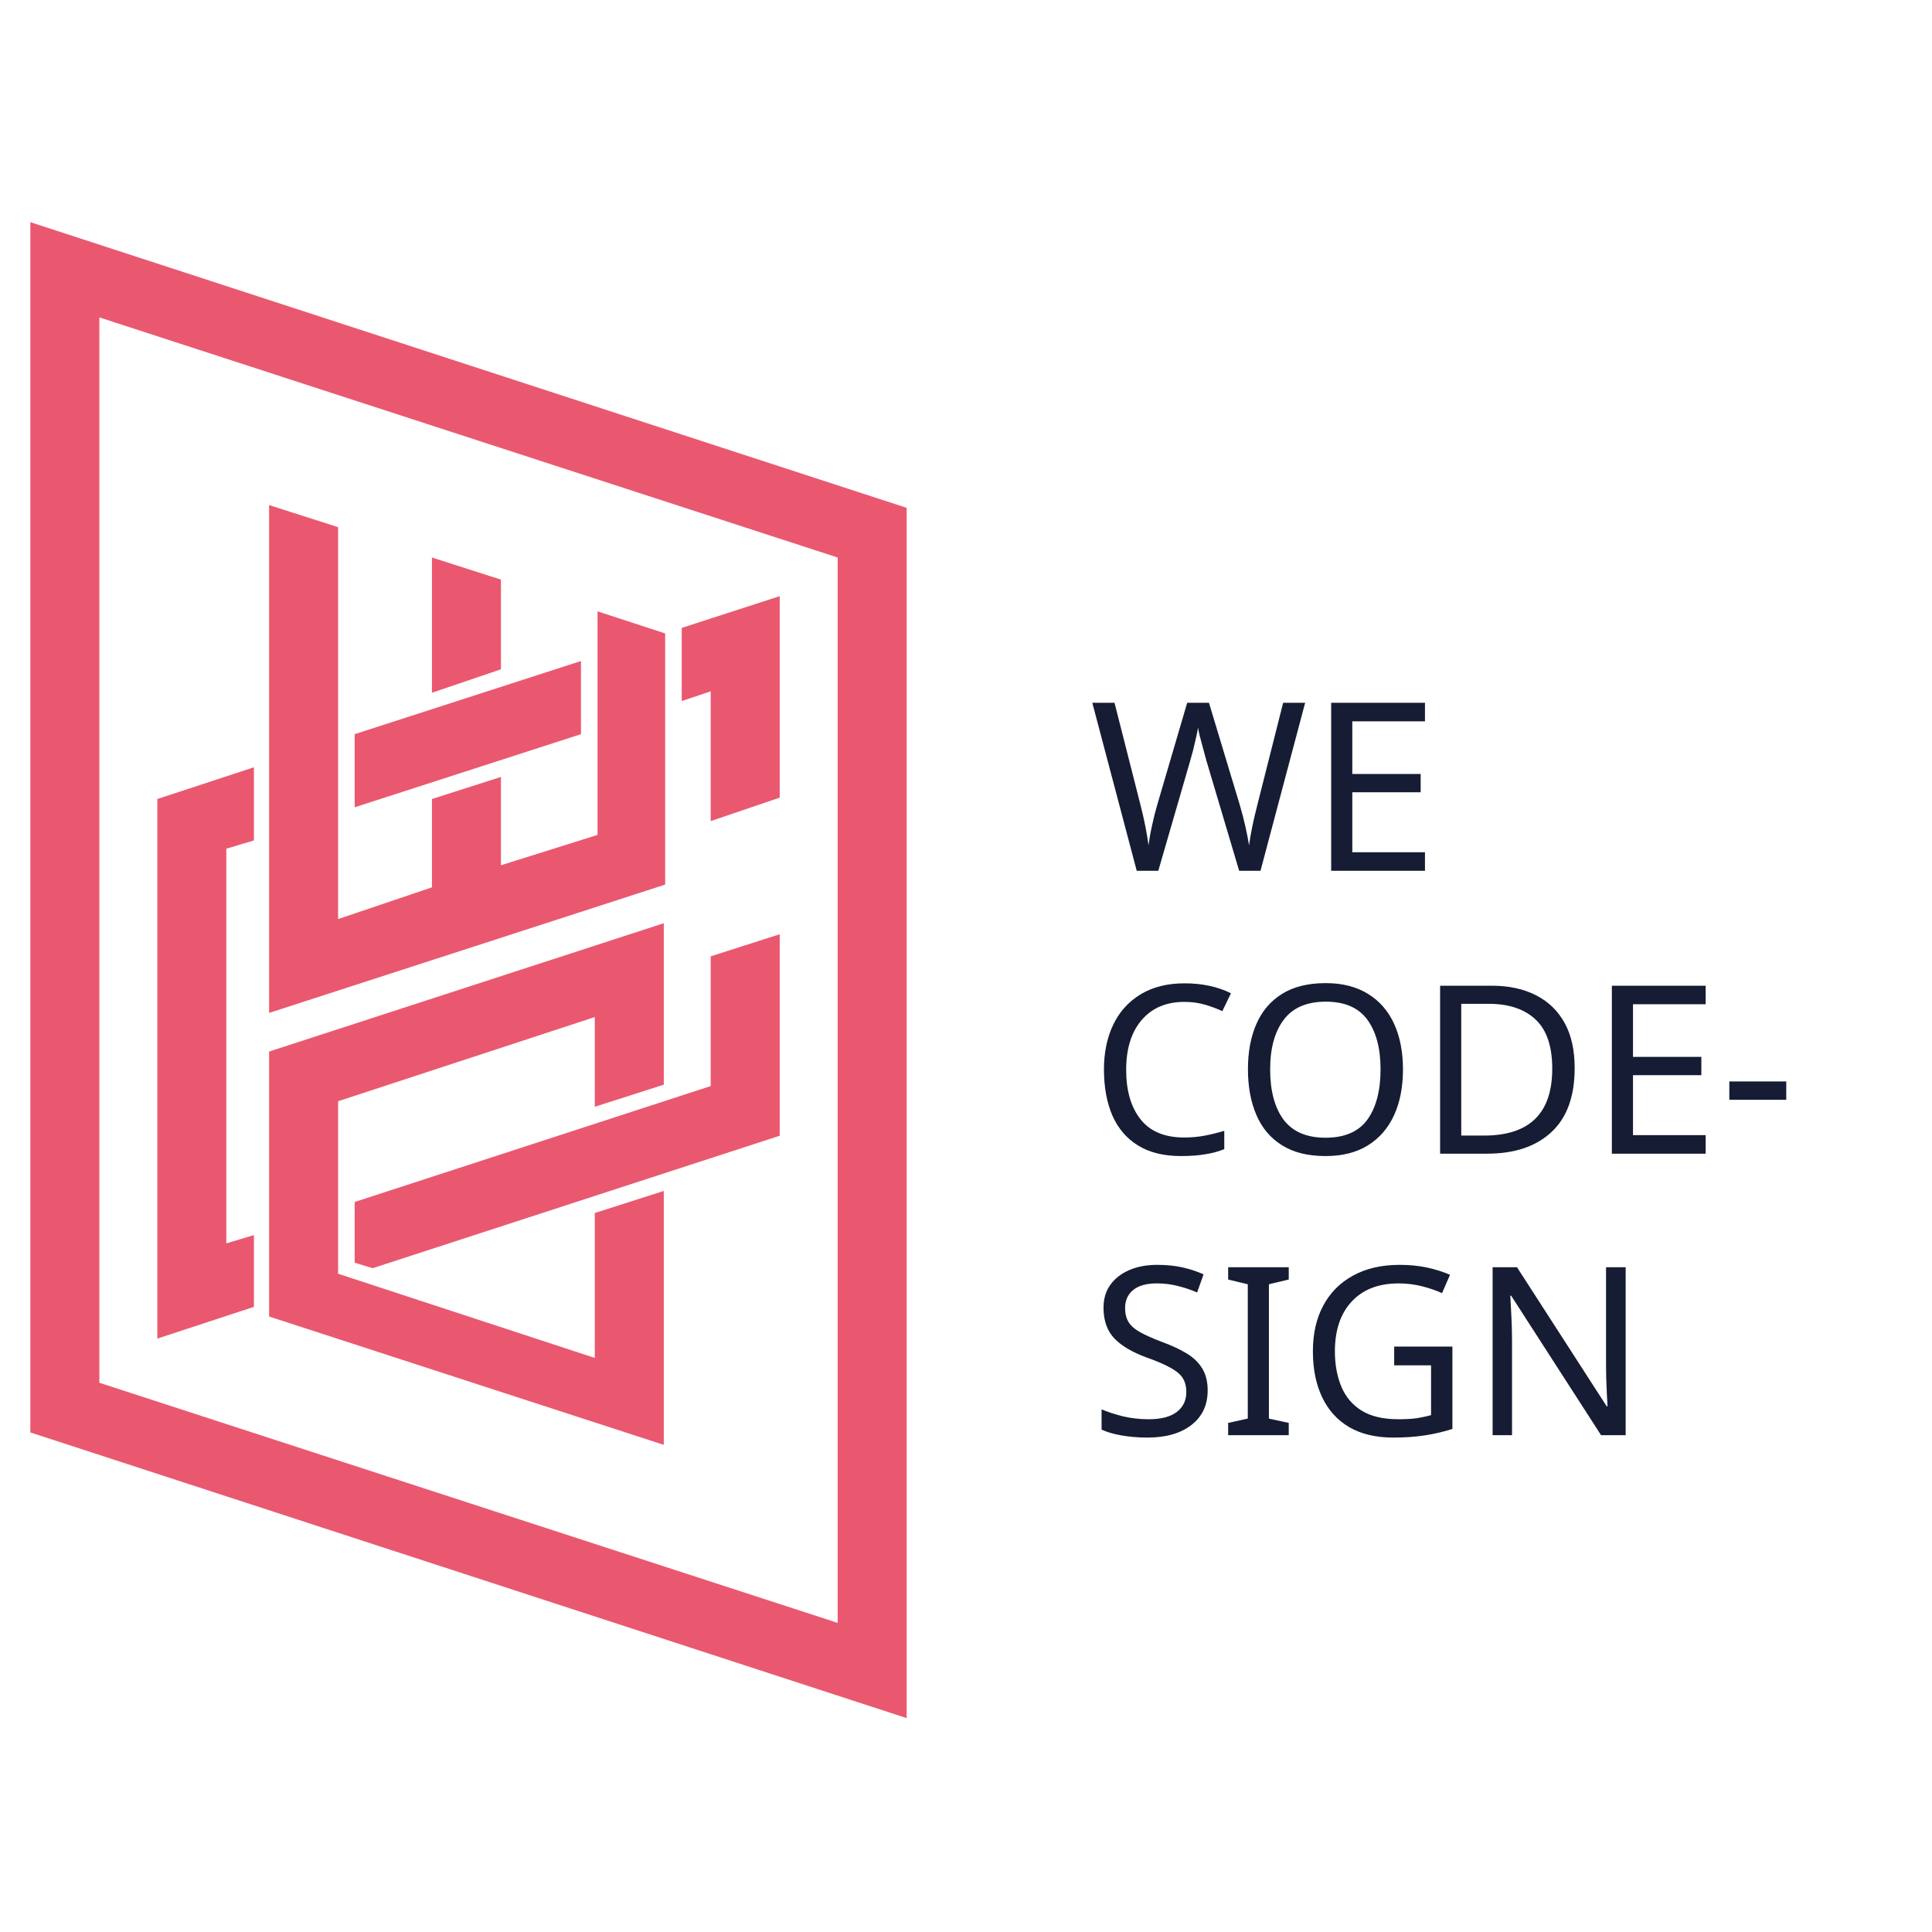
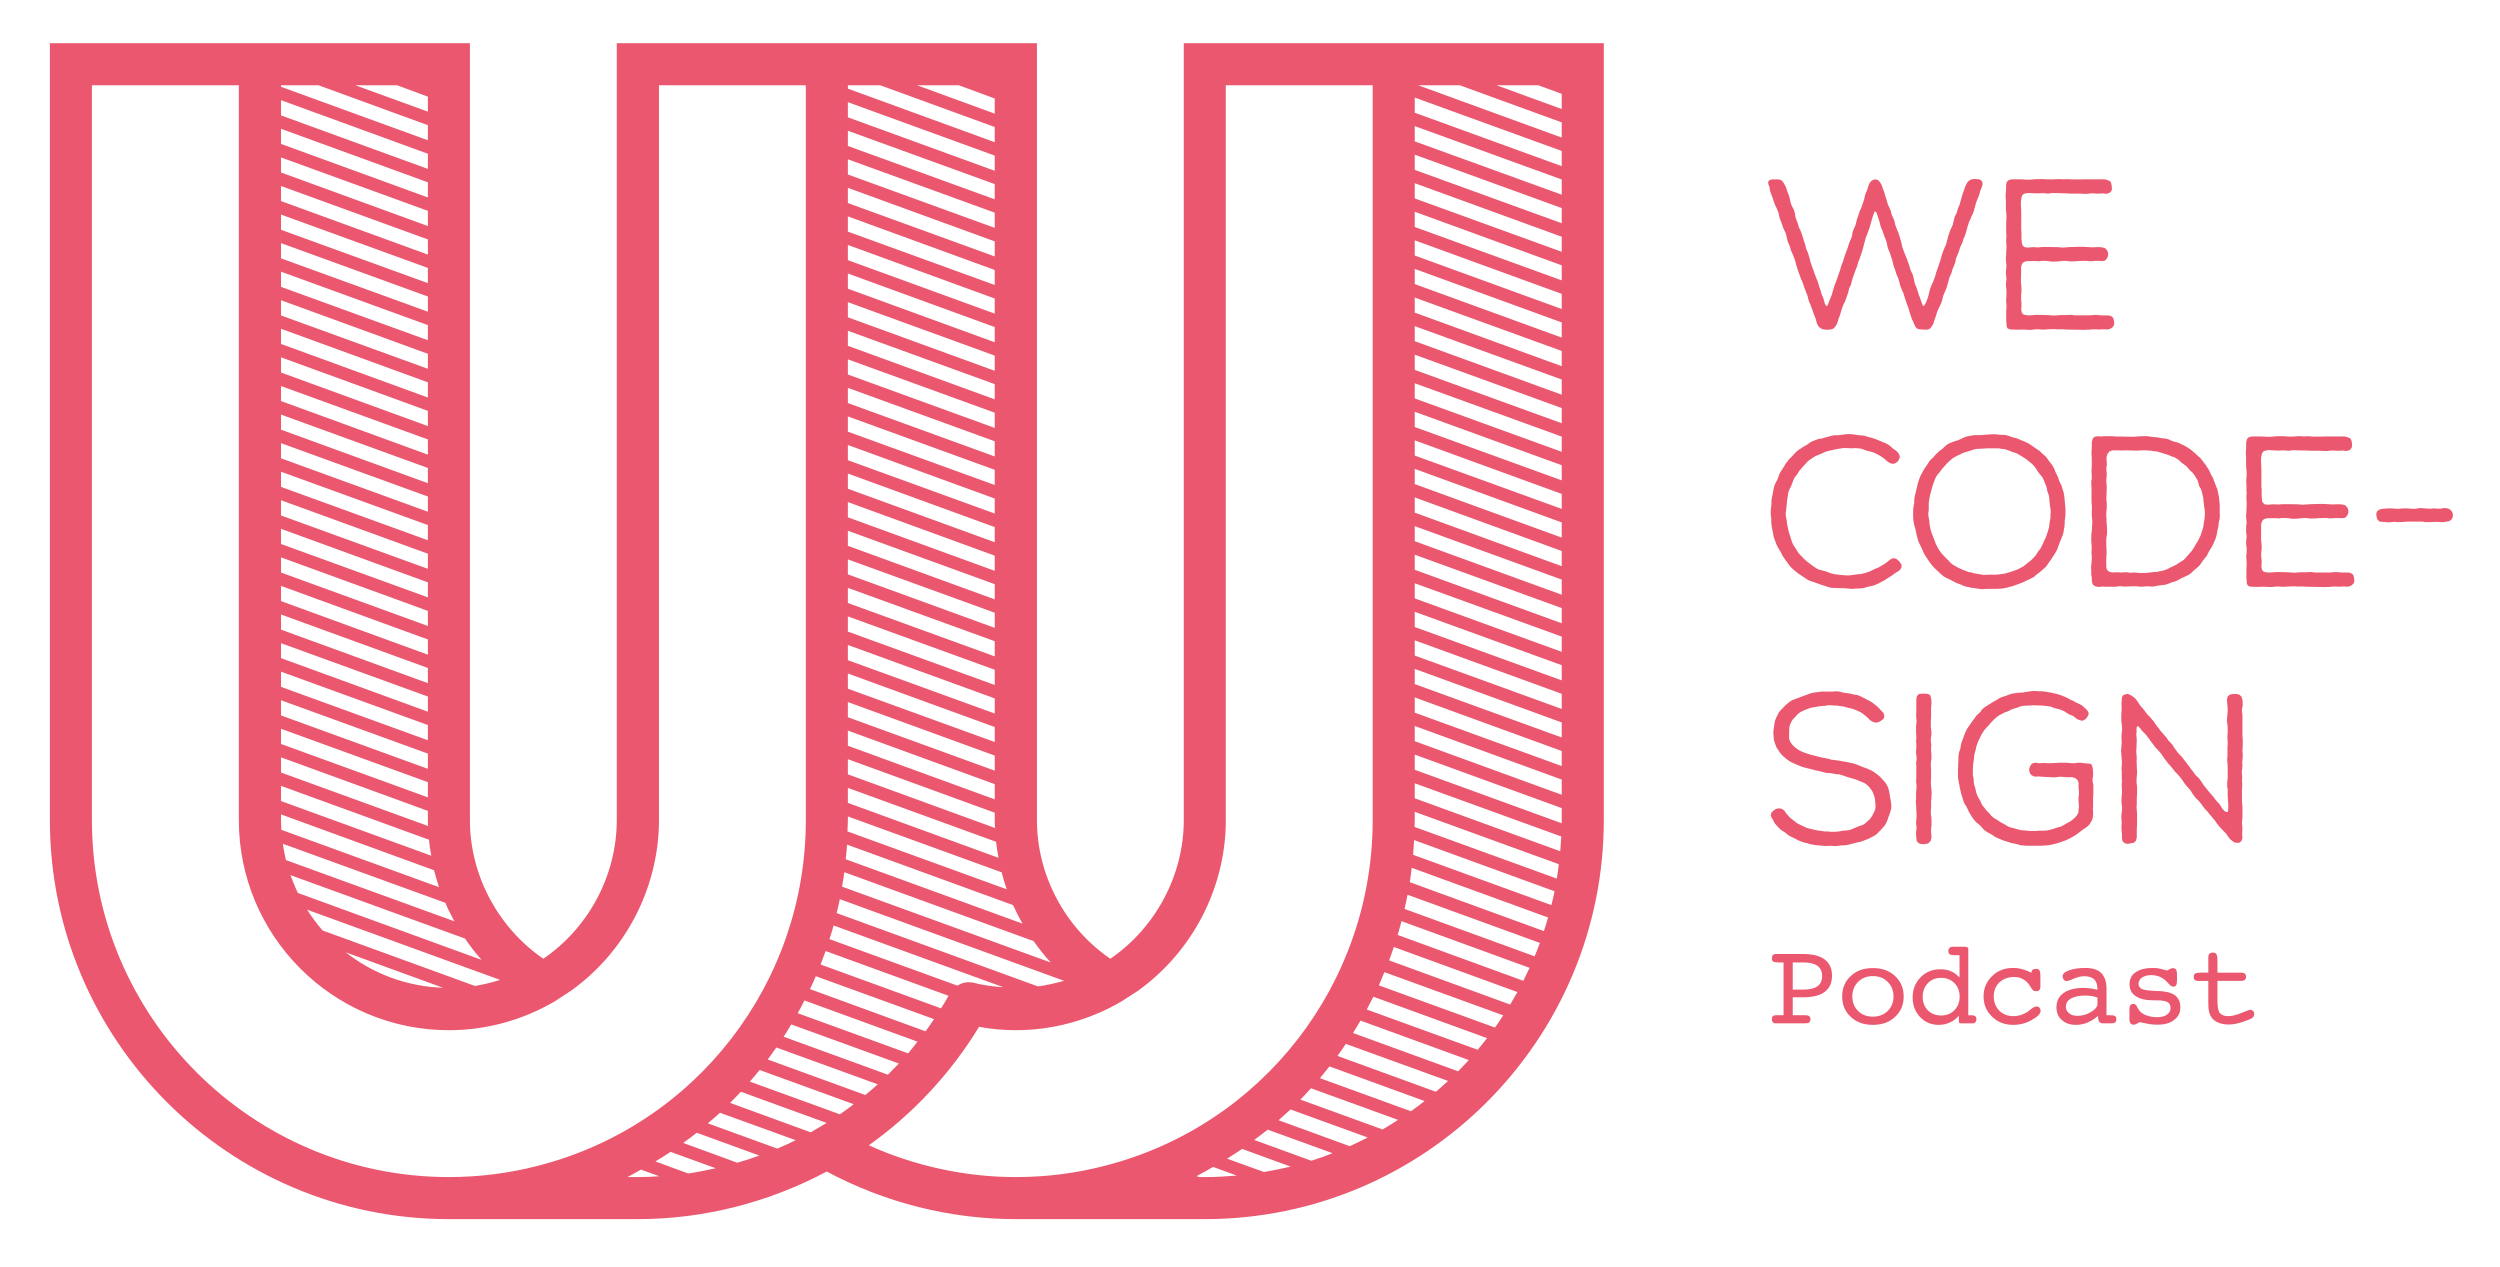
- <svg xmlns="http://www.w3.org/2000/svg" id="Capa_1" viewBox="0 0 140 140">
-   <style>
- 		.st0{fill:#EA586F;}
- 		.st1{fill:#151C33;}
- 		.st2{font-family:'Track';}
- 		.st3{font-size:17.05px;}
- 	</style>
-   <g id="XMLID_27_">
-     <path id="XMLID_40_" class="st0" d="M49.4 45.5v5.3l2.1-.7v9.4l5-1.7V43.2l-7.1 2.3zm-23.7 13l16.4-5.3v-5.3l-16.4 5.3v5.3z" />
-     <path id="XMLID_10_" class="st0" d="M43.3 44.3v16.2l-7 2.2v-6.4l-5 1.6v6.4l-6.8 2.3V38.2l-5-1.6v36.8l28.7-9.3V45.9l-4.9-1.6z" />
-     <path id="XMLID_35_" class="st0" d="M31.3 40.4v9.8l5-1.7V42l-5-1.6zM11.4 97l7-2.3v-5.2l-2 .6V61.5l2-.6v-5.3l-7 2.3V97zm31.7-9.1v10.5l-18.6-6.1V79.8l18.6-6.1v6.5l5-1.6V66.9l-28.6 9.3v19.2l28.6 9.3V86.3l-5 1.6z" />
-     <path id="XMLID_6_" class="st0" d="M51.5 69.3v9.4l-25.8 8.4v4.4l1.3.4 29.5-9.6V67.7l-5 1.6z" />
-     <path id="XMLID_31_" class="st0" d="M65.7 124.5L2.2 103.8V16.1l63.5 20.7v87.7zM7.2 100.2l53.5 17.4V40.4L7.2 23v77.2z" />
-     <text id="XMLID_3_" transform="translate(78.95 63.1)" class="st1 st2 st3">WE</text>
-     <text id="XMLID_2_" transform="translate(78.95 83.6)" class="st1 st2 st3">CODE-</text>
-     <text id="XMLID_1_" transform="translate(78.95 104)" class="st1 st2 st3">SIGN</text>
+ <svg xmlns="http://www.w3.org/2000/svg" width="595.28" height="301.492" viewBox="0 0 595.28 301.492">
+   <g fill="#EA576E">
+     <path d="M281.87 10.29v184.99c0 13.097-6.675 25.594-17.48 33.012-10.848-7.418-17.483-19.915-17.483-33.013V10.29H146.86v184.99c0 13.097-6.638 25.594-17.486 33.012-10.8-7.418-17.485-19.915-17.485-33.013V10.29H11.877v184.99c0 52.398 42.62 95.01 95.028 95.01h44.972c15.605 0 31.11-3.942 44.985-11.338 13.78 7.396 29.316 11.338 45.02 11.338h44.977c52.414 0 95.023-42.61 95.023-95.01V10.29H281.87zM159.675 274.275l10.742 3.894c-2.156.49-4.35.927-6.566 1.247l-7.785-2.863c1.196-.73 2.413-1.49 3.61-2.28zm2.986-2.13c1.094-.795 2.204-1.577 3.256-2.422l14.89 5.424c-1.714.634-3.456 1.208-5.25 1.712l-12.896-4.716zm5.87-4.665c.99-.843 1.98-1.653 2.905-2.52l18.028 6.538c-1.454.707-2.918 1.41-4.368 2.002l-16.566-6.02zm5.3-4.873c.887-.882 1.726-1.722 2.573-2.65l20.423 7.428c-1.273.774-2.525 1.5-3.793 2.233l-19.203-7.01zm4.715-5.058c.82-.925 1.592-1.856 2.336-2.77l22.4 8.147c-1.077.82-2.17 1.642-3.295 2.402l-21.44-7.78zm27.49 3.186l-23.23-8.46c.69-.96 1.408-1.888 2.047-2.855l24.15 8.768c-.946.893-1.98 1.716-2.968 2.548zm5.38-4.835l-24.827-9.042c.64-.992 1.254-1.954 1.816-2.934l25.623 9.313c-.854.887-1.722 1.788-2.612 2.664zm4.81-5.085l-26.287-9.56c.563-.982 1.096-1.972 1.607-3.033l26.922 9.813c-.748.944-1.472 1.913-2.243 2.78zm4.16-5.242l-27.52-10.058c.464-1.012.967-2.028 1.39-3.067l28.153 10.218c-.66.993-1.31 1.942-2.023 2.907zm3.696-5.467l-28.688-10.447c.387-1.048.808-2.114 1.195-3.208l29.262 10.654c-.547 1.033-1.15 1.997-1.77 3zm7.803-6.08l-.413-.1h-.152c-.2-.03-.386-.038-.66-.038h-.108c-.266 0-.606.01-1.016.118-.234.074-.445.114-.676.233-.273.112-.583.263-.896.45L197.5 223.62c.353-1.07.687-2.16.997-3.256l40.434 14.71c-2.414-.163-4.766-.46-7.044-1.048zm15.247.848l-47.914-17.462c.264-1.094.527-2.188.75-3.307l53.4 19.438c-2.053.573-4.13 1.053-6.237 1.33zM201.887 194.4l36.614 13.31c.367 1.364.75 2.718 1.206 4.04L201.79 197.97c.018-.9.097-1.79.097-2.692v-.88zm7.707-174.097l27.26 9.938v3.62l-34.967-12.752v-.806h7.707zm27.26 3.144v3.614l-18.49-6.758h9.938l8.552 3.145zm0 13.603v3.614l-34.968-12.73v-3.607l34.968 12.723zm0 6.786v3.624l-34.968-12.707v-3.617l34.968 12.7zm0 6.796v3.627l-34.968-12.71v-3.622l34.968 12.704zm0 6.836v3.59l-34.968-12.71v-3.622l34.968 12.742zm0 6.816v3.573L201.886 55.15v-3.63l34.968 12.764zm0 6.79v3.604l-34.968-12.735v-3.62l34.968 12.752zm0 6.8v3.624L201.887 68.74v-3.617l34.967 12.75zm0 6.8v3.618L201.887 75.55v-3.606l34.967 12.73zm0 6.795v3.622l-34.968-12.75v-3.583l34.968 12.71zm0 6.795v3.632l-34.968-12.72V85.56l34.968 12.705zm0 6.803v3.622l-34.968-12.715v-3.618l34.968 12.71zm0 6.797v3.62l-34.968-12.7v-3.63l34.968 12.71zm0 6.842v3.572l-34.968-12.7v-3.624l34.968 12.75zm0 6.8v3.602l-34.968-12.735v-3.622l34.968 12.754zm0 6.8l.005 3.618-34.974-12.75v-3.63l34.968 12.763zm.005 6.793v3.62l-34.974-12.754v-3.592L236.86 139.1zm0 6.796v3.61l-34.974-12.742v-3.574l34.973 12.706zm0 6.783v3.616l-34.974-12.712v-3.607l34.973 12.702zm0 6.798v3.627l-34.974-12.71v-3.622l34.973 12.705zm0 6.818v3.604l-34.974-12.7v-3.623l34.973 12.72zm0 6.82v3.57l-34.974-12.698v-3.618l34.973 12.745zm0 6.797v3.592l-34.974-12.726v-3.61l34.973 12.743zm0 6.803v3.622l-34.974-12.764v-3.614l34.973 12.756zm0 6.795v2.462c0 .402.077.78.093 1.195l-35.066-12.79v-3.606l34.972 12.74zm.308 6.924c.156 1.28.363 2.538.59 3.823l-35.87-13.08v-3.573l35.28 12.83zm4.05 15.08c.693 1.513 1.44 2.99 2.26 4.414l-42.107-15.33c.143-1.132.237-2.305.32-3.485l39.53 14.402zm4.886 8.572c1.29 1.8 2.62 3.473 4.084 5.1l-49.693-18.065c.2-1.147.416-2.286.548-3.444l45.06 16.41zm-144.22-201.07v3.57L84.61 20.304h9.94l7.333 2.712zm0 6.793v3.595l-34.97-12.73v-.372h8.92l26.05 9.506zm0 6.802v3.612L66.913 27.48V23.85l34.97 12.76zm0 6.796v3.613l-34.97-12.75v-3.6l34.97 12.738zm0 6.794v3.624L66.913 41.07v-3.58l34.97 12.712zm0 6.81v3.608l-34.97-12.74v-3.593l34.97 12.725zm0 6.785v3.624l-34.97-12.706v-3.622l34.97 12.705zm0 6.804v3.62l-34.97-12.705v-3.627l34.97 12.713zm0 6.812v3.606l-34.97-12.714v-3.617l34.97 12.725zm0 6.833v3.574L66.913 75.11v-3.628l34.97 12.76zm0 6.79v3.62l-34.97-12.753v-3.618l34.97 12.752zm0 6.8v3.624L66.913 88.7v-3.617l34.97 12.75zm0 6.8v3.62l-34.97-12.757V91.92l34.97 12.715zm0 6.795v3.624l-34.97-12.743v-3.59l34.97 12.71zm0 6.796v3.622l-34.97-12.717v-3.61l34.97 12.706zm0 6.797v3.62l-34.97-12.707v-3.617l34.97 12.703zm0 6.82v3.6l-34.97-12.705v-3.63l34.97 12.735zm0 6.818v3.58l-34.97-12.71v-3.613l34.97 12.744zm0 6.8v3.593l-34.97-12.727v-3.613l34.97 12.747zm0 6.804v3.623l-34.97-12.756v-3.623l34.97 12.757zm0 6.794v3.614l-34.97-12.747v-3.606l34.97 12.738zm0 6.796v3.608l-34.97-12.753v-3.558l34.97 12.702zm0 6.786v3.622l-34.97-12.71v-3.62l34.97 12.708zm0 6.803v3.622l-34.97-12.715v-3.617l34.97 12.71zm0 6.796v3.62l-34.97-12.71v-3.623l34.97 12.712zm0 6.835v2.896c.007.24.05.47.058.712l-35.027-12.737v-3.614l34.968 12.745zm.27 6.876c.104 1.31.322 2.557.532 3.806L66.914 190.74v-3.618l35.24 12.83zm1.2 7.27c.344 1.357.753 2.707 1.185 4.03l-37.537-13.656c-.02-.755-.09-1.51-.09-2.314v-1.367l36.442 13.306zm2.69 7.747c.623 1.522 1.374 2.99 2.163 4.41l-40.127-14.58c-.28-1.3-.55-2.58-.736-3.885l38.7 14.055zm4.69 8.52c1.207 1.773 2.497 3.474 3.934 5.07l-43.762-15.94c-.64-1.383-1.238-2.808-1.745-4.24l41.574 15.11zm-28.433 3.26l23.203 8.454c-8.712-.29-16.737-3.388-23.202-8.452zm30.798 8.018l-36.27-13.2c-1.363-1.543-2.59-3.206-3.703-4.956l45.953 16.714c-1.966.638-3.97 1.112-5.98 1.44zm-6.192 45.512c-46.87 0-85.02-38.13-85.02-84.998V20.302H56.87V195.28c0 27.6 22.424 50.022 50.035 50.022 8.75 0 17.387-2.334 25.11-6.818l3.937-2.57c12.895-9.233 20.72-24.19 20.955-39.978V20.303h34.97V195.28c0 38.828-26.198 72.68-63.734 82.296-6.913 1.797-14.067 2.7-21.237 2.7zm42.492 0c1.1-.552 2.148-1.18 3.223-1.777l4.36 1.58c-1.676.12-3.37.197-5.103.197h-2.48zm92.485 0c-12.023 0-24.052-2.62-35.012-7.57 10.522-7.47 19.528-17.154 26.25-28.208 2.915.545 5.856.802 8.763.802 8.753 0 17.387-2.334 25.104-6.818l3.98-2.57c12.853-9.233 20.702-24.19 20.91-39.978V20.303h34.973V195.28c0 38.828-26.198 72.68-63.738 82.296-6.905 1.797-14.018 2.7-21.23 2.7zm44.976 0h-1.328l-.618-.23c1.347-.704 2.643-1.423 3.943-2.19l5.627 2.06c-2.497.21-5.043.36-7.625.36zm14.112-1.204l-8.796-3.184c1.215-.768 2.422-1.52 3.6-2.317l11.542 4.21c-2.115.508-4.214.922-6.346 1.29zm11.286-2.684l-13.613-4.95c1.07-.805 2.137-1.607 3.207-2.458l15.453 5.612c-1.66.652-3.34 1.267-5.047 1.795zm9.14-3.464l-16.957-6.188c.98-.856 1.907-1.714 2.85-2.562l18.37 6.668c-1.37.708-2.802 1.42-4.262 2.082zm7.8-3.99l-19.56-7.11c.873-.885 1.705-1.76 2.527-2.69l20.725 7.52c-1.218.81-2.457 1.573-3.69 2.28zm6.758-4.332L314.3 256.73c.766-.93 1.513-1.85 2.258-2.808l22.65 8.25c-1.065.846-2.143 1.65-3.252 2.432zm5.946-4.64l-23.427-8.537c.673-.923 1.337-1.916 1.985-2.864l24.336 8.823c-.95.885-1.913 1.75-2.894 2.58zm5.297-4.87l-25.032-9.118c.624-.95 1.195-1.983 1.78-2.963l25.782 9.398c-.832.893-1.652 1.804-2.53 2.683zm4.657-5.126l-26.414-9.588c.54-1.022 1.033-2.038 1.57-3.05l27.08 9.865c-.73.92-1.472 1.878-2.236 2.773zm4.125-5.293l-27.657-10.048c.454-1.065.886-2.11 1.32-3.148l28.292 10.285c-.613.997-1.293 1.948-1.955 2.91zm3.61-5.482l-28.815-10.51c.368-1.048.737-2.122 1.118-3.19l29.426 10.73c-.55.983-1.127 1.97-1.728 2.97zm3.138-5.65l-29.93-10.92c.336-1.094.625-2.187.912-3.28l30.498 11.11c-.487 1.03-.973 2.05-1.48 3.09zm2.68-5.833l-30.97-11.286c.25-1.115.508-2.24.715-3.37l31.517 11.468c-.403 1.093-.82 2.15-1.262 3.188zm2.21-6.003l-31.938-11.653c.163-1.102.344-2.26.462-3.418l32.457 11.827c-.288 1.09-.608 2.172-.98 3.244zm1.786-6.185l-32.926-11.977c.113-1.157.16-2.323.227-3.513l33.46 12.19c-.218 1.104-.487 2.2-.76 3.3zm1.292-6.313L336.83 196.9c.02-.536.037-1.074.037-1.62v-1.974l34.307 12.47c-.127 1.153-.3 2.314-.476 3.433zm.82-6.512l-34.65-12.614v-3.573l34.89 12.666c-.065 1.19-.164 2.376-.24 3.522zm.35-7.42c0 .26-.017.512-.017.753l-34.983-12.743v-3.61l35 12.742v2.86zm0-6.03l-35-12.758v-3.624l35 12.76v3.62zm0-6.837l-35-12.716v-3.627l35 12.75v3.594zm0-6.81l-35-12.71v-3.613l35 12.744v3.58zm0-6.788l-35-12.715v-3.624l35 12.73v3.61zm0-6.8l-35-12.716v-3.617l35 12.71v3.62zm0-6.8l-35-12.723v-3.61l35 12.704v3.627zm0-6.8l-35-12.74v-3.588l35 12.71v3.62zm0-6.798l-35-12.744v-3.59l35 12.723v3.61zm0-6.796l-35-12.757v-3.617l35 12.75v3.625zm0-6.804l-35-12.746v-3.624l35 12.75v3.62zm0-6.836l-35-12.706v-3.622l35 12.755v3.573zm0-6.797l-35-12.708v-3.627l35 12.726v3.61zm0-6.8l-35-12.706v-3.62l35 12.706v3.62zm0-6.8l-35-12.705v-3.62l35 12.706v3.62zm0-6.796l-35-12.745v-3.585l35 12.715v3.614zm0-6.785l-35-12.767V70.85l35 12.717V87.2zm0-6.81l-35-12.75v-3.61l35 12.743v3.617zm0-6.806l-35-12.742v-3.62l35 12.75v3.612zm0-6.82l-35-12.72v-3.623l35 12.758v3.586zm0-6.808l-35-12.707V43.62l35 12.752v3.582zm0-6.8l-35-12.71V36.83l35 12.708v3.617zm0-6.795l-35-12.7v-3.633l35 12.71v3.624zm0-6.795l-35-12.723v-3.61l35 12.71v3.623zm0-6.803l-34.18-12.46h9.903l24.276 8.838v3.622zm0-6.794l-15.515-5.665h9.943l5.57 2.04v3.625zM456.906 78.413l-.53-.247-.315-.428-.252-.57-.27-.577-.293-.62-.253-.757-.24-.738-.19-.643-.19-.624-.254-.684-.256-.693-.236-.7-.19-.61-.192-.692-.312-.64-.255-.683-.253-.62-.164-.7-.203-.71-.255-.66-.308-.69-.2-.758-.247-.637-.193-.566-.12-.56-.19-.76-.252-.678-.22-.763-.267-.68-.28-.635-.31-1.444-.23-.68-.25-.563-.194-.584-.255-.738-.307-.69-.25-.748-.14-.634-.235-.743-.388-1.203-.25-.62-.37-.063-.194.53-.255.718-.198.693-.168.624-.198.698-.245.8-.26.704-.224.62-.263.61-.19.65-.388 1.436-.308 1.203-.257.74-.25.763-.532 1.437-.154.56-.19.567-.31.755-.202.565-.48 1.382-.193.753-.2.7-.367.685-.128.62-.18.638-.504 1.438-.256.678-.315.58-.304.803-.136.446-.25.812-.203.647-.223.557-.197.69-.25.676-.37.582-.328.428-.567.247-.74.092h-.697l-.82-.146-.73-.51-.454-.694-.194-.738-.172-.63-.257-.633-.29-.733-.214-.648-.5-1.32-.318-.74-.19-.642-.144-.68-.273-.638-.277-.747-.234-.6-.2-.658-.255-.676-.307-.642-.254-.743-.5-1.323-.2-.696-.233-.678-.134-.644-.19-.62-.177-.433-.194-.506-.255-.588-.248-.558-.193-.68-.253-.75-.312-.63-.176-.665-.134-.71-.195-.674-.62-1.333-.2-.637-.546-1.438-.2-.697-.124-.69-.223-.557-.27-.663-.324-.656-.25-.686-.24-.692-.254-.758-.304-.746-.202-.698-.07-.678-.274-.64-.1-.624.313-.442.606-.182h1.33l.583.063.492.247.328.438.37.637.305.62.2.684.22.575.27.747.185.698.143.743.223.638.263.56.328.62.23.753.084.71.19.678.272.697.22.63.182.674.32.637.313.77.242.727.2.63.164.628.27.69.13.63.193.63.315.683.192.634.23.742.14.692.253.692.19.63.272.687.22.64.252.683.247.696.317.676.187.63.196.69.252.686.18.642.19.62.31.653.2.667.19.755.31.562h.304l.2-.503.273-.645.272-.73.273-.654.426-1.423.192-.684.506-1.32.24-.656.187-.602.255-.676.253-.767.19-.7.213-.62.273-.63.197-.752.256-.724.19-.546.248-.616.437-1.317.25-.746.314-.687.253-.684.072-.7.235-.718.282-.603.273-.676.144-.653.19-.735.256-.688.23-.69.197-.62.31-.546.198-.655.504-1.438.12-.698.19-.685.304-.61.263-.77.19-.64.252-.52.37-.413.505-.31.683-.063.51.254.382.434.372.645.247.727.257.657.195.61.176.683.246.64.2.802.25.694.31.656.313.723.114.62.26.642.19.43.312.755.13.698.257.742.252.638.31.743.203.64.225.77.192.664.312 1.32.195.566.502 1.317.31.684.25.752.26.692.175.557.194.7.313.7.315.683.437 2 .318.692.247.703.195.624.208.68.29.7.245.757.25.68.195.442h.252l.31-.503.313-.7.253-.677.19-.653.164-.726.207-.753.25-.692.26-.573.248-.567.255-.68.253-.695.188-.783.238-.6.25-.742.2-.638.24-.63.2-.75.375-1.236.245-.652.316-.77.312-.657.13-.573.183-.665.19-.71.252-.758.25-.72.317-.66.253-.562.13-.63.18-.69.19-.685.375-.7.245-.758.197-.68.25-.504.203-.694.23-.803.19-.694.197-.63.203-.563.227-.64.25-.68.344-.627.346-.442.475-.31.662-.136h.704l.672.055.506.254.25.388.064.625-.255.757-.31.756-.198.743-.186.58-.27.623-.273.678-.203.646-.19.77-.196.722-.25.66-.31.602-.257.685-.31.637-.43 1.358-.387 1.403-.25.73-.316.647-.187.744-.27.56-.297.64-.234.737-.195.593-.25.616-.317.698-.127.796-.258.698-.246.624-.243.616-.188.71-.318.692-.246.622-.137.618-.224.7-.207.776-.307.783-.198.446-.312.756-.382 1.44-.255.657-.308.6-.258.565-.31.746-.2.754-.272.696-.403 1.25-.366.638-.392.49-.5.247-.686.03-1.476-.092zM501.156 78.413h-.685l-.635.062-.82-.062h-.747l-.69.092h-.68l-.697.053-1.505-.053h-.438l-2.2-.03-.874-.06h-1.376l-.645-.056-1.56.054-.754.062h-.694l-.74-.062h-.698l-.74.092-.584.053-1.377-.083h-.877l-.428.03-1.57-.03-.643-.062-.49-.247-.193-.428-.115-1.42v-2.235l.06-.757v-.675l-.06-.692-.018-.75.076-.69v-1.33l-.076-.742-.06-.697.076-.674.06-.642-.076-.76-.06-.84.06-.803.076-.728-.06-.654-.076-.666v-.685l.076-.64v-.737l.06-.755v-.758l-.06-.696v-.743l.06-.755-.06-.698v-1.38l-.017-.783.077-1.34v-.692l-.06-.703-.076-.738v-2.195l-.056-.758v-.682l.057-.585.06-.812v-.79l.133-.71.51-.496.73-.146h2.217l1.438.08h.72l.782-.08.756-.055h1.47l1.368.07h.8l.446-.017.812-.055h.82l.692.055.746-.055 1.426.072h2.188l.598-.018h4.314l.7.018.677.236.39.19.255.358.117.548.074.613-.017.62-.273.407-.408.29-.697.177-.742-.115-.76.055h-.874l-.44-.055h-.82l-.753.114h-.815l-1.308-.06h-2.197l-.757-.056-2.078-.062-.758-.017-.74.017-.693.117-.744-.056-.584-.062-.733.062h-.87l-1.58-.08h-.39l-.748.135-.44.255-.25.447-.147.8-.043.443v.874l.072 1.518v4.257l.06.583v1.555l.06.688.12.747.442.55.756.147 1.502-.123.64.064h.618l.758-.09h1.503l1.32.026h.688l1.447.123 1.5-.123 2.072-.067h1.32l2.26.13.752-.062h.747l.753.064.63.183.493.497.256.616v.71l-.312.694-.5.49-.685.073-.7-.055h-.756l-1.38.11-.738-.11h-.764l-1.506.055-.436.055h-1.51l-.777-.11h-.724l-1.465.174h-1.296l-.764-.118-.75-.055h-.736l-.58.11-.74-.056h-2.023l-.676.118-.453.255-.307.448-.148.555v2.143l-.043.743v.695l.072.758.06.776v.716l-.06.702-.03.77.03.78.06.602v.603l-.06.82.12.746.25.382.438.19.63.12h.683l1.404-.12h.728l2.077.056 1.574.124 1.378-.124H492l.624-.055h.65l.726.122h3.637l.7-.064.62-.054 1.455.12h1.557l.56.117.44.247.262.39.158.685.034.634-.253.625-.6.455-.722.227-.692-.064zM451.547 136.268l-1.13.815-1.204.756-.674.438-.76.383-.43.237-.69.31-.69.26-1.394.288-.795.273-.702.072-1.44.062-.81.06-1.207-.12-.76-.056-1.553-.018-.816-.057h-.386l-.8-.18-.695-.258-.673-.19-1.406-.505-.82-.31-.49-.133-.748-.31-.64-.434-.69-.45-.365-.247-.636-.43-.566-.45-.62-.506-.447-.446-.492-.545-.38-.58-.436-.568-.443-.622-.39-.628-.31-.63-.737-1.255-.315-.626-.5-1.326-.2-.64-.128-.74-.122-.635-.147-.738-.104-.7-.055-.758v-.783l-.116-.768v-1.15l.115-.82.054-.737v-.696l.104-.684.147-.698.137-.757.172-.745.142-.64.312-.73.367-.646.255-.68.253-.697.367-.684.758-1.156.372-.67.445-.553.38-.52.542-.5.453-.502.506-.538.568-.51.66-.45.547-.37.56-.31.624-.388.563-.434.62-.274.696-.29.766-.256.67-.07.688-.22 1.503-.403.694-.144 1.367-.054 1.466-.205.812-.045.73.046.657.092.617.114.758.053.758.078.675.19.63.185.698.2.623.183 2.64 1.094.625.35.563.454.504.48.625.392.566.557.32.62.062.45-.2.525-.367.527-.562.386-.504.12-.562-.12-.646-.365-1.044-.895-.562-.373-.636-.373-.622-.33-.69-.304-.695-.18-.763-.19-1.433-.505-1.374-.124-.76.06-1.248-.066-.817.008-1.57.246-2.002.44-.638.188-1.247.574-.635.246-.688.31-.562.374-.605.385-.596.51-1.136 1.24-.3.373-.504.574-.37.63-.375.5-.382.51-.312.68-.255.696-.248.63-.316.615-.246.563-.152.754-.102.76-.117.62-.056.682-.078.763-.067.693-.118.756v.74l.242 1.325.075.755.175.76.136.677.178.696.252.688.193.693.25.748.254.563.37.584.817 1.312.44.55.505.454.432.505.565.507 1.203.938.56.385.622.435.648.307.73.188.763.194 1.37.514.703.18 1.44.186 1.498.127h.605l.6-.063.812-.118.62-.082.702-.05.82-.18.675-.2.565-.182.69-.326.748-.366.383-.13.766-.378.617-.366.564-.328.563-.43.562-.45.564-.378.507-.072.504.14.504.37.426.505.373.57-.057.697-.5.68-.693.388zM475.824 103.495l.732.058h.705l.7.134.74.246.697.246.816.19.624.25.563.257.66.25 1.22.625.564.387.622.428.64.442.624.433.447.446.987.875.448.62.427.583.452.56.366.57.326.615.258.684.308.633.31.63.203.683.308.694.307.618.207.702.225.683.137.585.113.738.06.815.074.633.062.693.055.748v1.248l-.054.76-.117.693-.02.818-.06.684-.114.565-.09.692-.223.765-.317.793-.245.584-.51 1.35-.19.6-.31.566-.374.62-.44.657-.377.604-.387.505-.37.57-.447.617-.5.454-1.125.983-.564.39-.562.54-.622.34-.624.31-.58.26-1.186.563-.69.25-1.384.5-.692.18-.675.195-.64.138-.727.116-1.367.06h-2.415l-.385.056h-.758l-1.498-.23-.624-.075-1.52-.313-1.243-.504-.694-.257-.708-.308-.55-.312-.624-.316-.686-.31-.602-.34-.547-.42-.556-.512-.538-.5-.514-.483-.51-.51-.442-.563-.434-.59-.38-.565-.727-1.125-.345-.68-.25-.62-.317-.646-.365-.734-.253-.59-.19-.68-.31-1.32-.156-.758-.22-.738-.13-.588-.124-.68-.058-.755-.016-.82v-.677l.016-.598.112-.727.125-.64.022-.742.055-.63.18-.746.194-.758.13-.627.317-1.314.5-1.445.316-.634.733-1.32.453-.628.402-.618.346-.563.436-.45.494-.446.454-.556.567-.564.558-.484.5-.328.434-.435.565-.504.638-.41.746-.292.636-.254.623-.168.62-.256 1.315-.62.634-.136.693-.124.692-.132h1.505l1.487-.114 1.27-.09h.816l.7.09zm-16.44 20.518l.056.68.123.696.133.7.22.74.525 1.33.252.692.253.68.337.628.293.57.375.556.426.557 1.02 1.094.62.564.274.365.617.528 1.242.73.6.273.663.31.685.25.634.24.742.13.63.2.69.113.76.113.697.137h.68l.7-.055h1.56l.755-.064 1.435-.19 1.258-.383.763-.24.685-.252.613-.255.586-.314.57-.328 1.18-.943.562-.437 1.016-1.04.424-.6.326-.563.434-.497.312-.57.95-2.062.252-.62.224-.702.398-1.322.055-.72.14-.78.118-.64v-.814l.06-.68-.06-.627-.12-.755-.08-.625-.058-.697-.055-.75-.196-.76-.25-.684-.116-.696-.2-.624-.308-.71-.252-.672-.316-.62-.44-.506-.49-.624-.384-.604-.367-.548-.45-.55-.62-.568-1.01-.815-.564-.365-.685-.436-1.2-.694-.683-.195-1.322-.506-.756-.237-.764-.073-.613-.123h-2.904l-.73.064-1.517.06-.76.132-.737.26-1.38.424-.62.195-.546.31-.72.31-.647.364-.55.33-1.13 1.02-.492.555-.445.486-.39.447-.487.684-.498.578-.37.53-.286.6-.532 1.437-.387 1.438-.175.645-.146.613-.13.736-.112.764v1.578l-.062.557-.06.626.12.812.127.7zM512.758 104.062l.762.055.742.136.757.118.69.06.685.192.668.314.72.256.647.128.668.31.7.313.616.306 1.248.82 1.127.967.56.53.548.452.456.56.398.56.422.508.383.62.376.56.624 1.32.388.65.25.737.258.637.273.74.273.636.127.684.146.625.11.64.06.74.104.817v2.2l.03.688-.08.698-.174.745-.05.635-.273 1.354-.12.65-.153.7-.22.672-.31.694-.33.763-.364.63-.374.574-.327.62-.312.62-.485.62-.45.564-.382.55-.37.546-.563.546-.623.506-.506.447-.446.45-.562.365-.744.365-1.105.515-.656.388-.76.31-.742.192-.635.29-.746.255-1.513.196-.678.098-.64.16h-.74l-.813-.066-.76.065-.64.054-1.38-.118h-.876l-1.322.065h-.81l-.38-.065h-.692l-.683.12h-2.31l-.64-.055-1.273.097-.673-.162-.44-.305-.253-.39-.12-.677v-.653l-.12-.796v-.76l-.033-.633v-.686l.094-.694.06-.826v-.783l-.06-.6v-.677l.06-.764-.06-.694-.06-.837v-1.342l.06-.7.115-.694v-.693l.064-.697v-.74l-.064-.694-.057-.76v-.737l.057-.76-.057-.698-.06-.82v-3.516l-.06-.74v-.63l.12-.746v-.644l-.06-.738v-.697l.06-.71v-1.987l-.06-.815v-.815l.06-.688v-1.435l.132-.58.24-.487.324-.25.627-.137.71.067.727-.067h2.133l.684.067h1.395l.623.02 2.194.05 1.996-.137h1.447l1.448.196zm-9.094 32.206h.745l.69.06.63-.06h.697l.79.113.707-.054h.66l.778.118h1.373l2.08-.227.703-.02.814-.187.486-.085.762-.22.622-.256.585-.33.73-.313.703-.36.624-.418 1.126-.717.498-.508.876-1.02.512-.56.4-.616.356-.574.305-.566.377-.565.308-.62.328-.638.255-.73.236-.71.194-.672.19-1.328.12-.698.076-.764v-.76l-.016-.556-.122-.63-.19-1.538-.06-.77-.17-.7-.147-.683-.247-.697-.373-.616-.19-.706-.192-.678-.377-.64-.39-.628-.42-.56-.563-.505-.504-.563-.447-.506-.565-.427-.62-.447-.45-.463-.486-.357-.693-.423-.763-.256-.743-.313-.58-.184-1.435-.45-.743-.203-.64-.048-.756-.12-.814-.055-.626-.035h-.62l-1.442.09-.695-.055h-.688l-.69-.035-1.5.035-.696-.035h-.698l-.742.035-.634.246-.492.63-.192.675v.565l.055.64v.814l-.115.743.06.637.056.738-.055.766-.06.693.06.73.055.822v.45l-.055.813v.702l-.06.675.06.657.055.728v.756l-.055.757-.06.62v.693l.06.804v.7l.055.63.064.694v1.502l-.12.634-.06.814v1.333l.06.746v1.44l-.06.746v2.025l.115.683.312.388.446.262.674.108.584-.052zM558.352 139.658h-.682l-.68.054-.818-.054h-.7l-.695.097h-.685l-.7.035-1.493-.035h-.443l-2.203-.043-.875-.054h-1.385l-.674-.065-1.515.065-.764.054h-.728l-.7-.054h-.703l-.74.097-.592.035-1.367-.078h-.874l-.432.043-1.573-.043-.674-.054-.45-.256-.19-.423-.12-1.412v-2.246l.056-.763v-.695l-.055-.673-.06-.76.114-.7v-1.32l-.114-.744-.016-.697.076-.683.055-.64-.114-.754-.016-.812.016-.82.115-.746-.054-.633-.076-.684v-.65l.076-.674v-.71l.055-.786v-.748l-.054-.706v-.744l.055-.755-.054-.693v-1.38l-.06-.753.114-1.35v-.72l-.055-.7-.076-.73v-2.2l-.06-.753v-.653l.06-.612.015-.812v-.766l.18-.738.494-.5.708-.13h2.244l1.447.07h.696l.79-.07.767-.066h1.455l1.38.087h.774l.472-.02.815-.067h.808l.705.067.742-.067 1.395.087h2.19l.63-.02h4.273l.74.02.64.227.425.19.253.37.12.56.077.584-.06.623-.262.435-.384.293-.728.147-.705-.112-.756.055h-.874l-.447-.055h-.815l-.777.112h-.82l-1.278-.058h-2.203l-.75-.055-2.078-.036-.8-.046-.696.046-.697.09-.74-.055-.602-.036-.723.035h-.875l-1.574-.082h-.383l-.747.136-.444.246-.252.467-.18.782-.02.445v.875l.073 1.514v4.26l.072.617v1.518l.055.698.075.738.492.57.754.13 1.488-.115.646.056h.627l.755-.072h1.5l1.317.016h.692l1.44.115 1.497-.115 2.087-.075h1.316l2.25.132.762-.057h.7l.8.057.633.178.477.5.27.63v.692l-.312.693-.504.493-.683.08-.697-.043h-.8l-1.376.1-.705-.1h-.757l-1.547.044-.395.055h-1.52l-.8-.1h-.696l-1.495.162h-1.26l-.762-.118-.75-.044h-.745l-.602.1-.72-.056h-2.014l-.682.118-.45.245-.31.453-.182.56v2.15l-.018.73v.693l.072.767.07.802v.7l-.07.693-.055.796.056.764.07.62v.585l-.07.82.126.74.25.383.445.206.626.107h.668l1.41-.108h.74l2.077.05 1.576.112 1.377-.113h1.44l.622-.05h.64l.74.107h3.597l.728-.06.63-.05 1.447.11h1.564l.55.117.455.26.256.38.128.687.066.643-.257.62-.63.466-.69.212-.685-.054zM568.693 121.055h.7l1.497.107.637-.043.77-.065h.783l1.52.107.705-.043.672-.12h.687l1.503.12h.705l.742-.065.757.064h.75l.693-.12h.694l.624.162.386.29.312.365.228.505v.62l-.228.623-.56.507-.76.137-.695.113h-.693l-.75-.06h-.756l-.684.06h-1.438l-.695-.114h-3.637l-1.453.113h-.777l-.782-.06-1.405.12-1.426-.12-.743-.078-.505-.49-.19-.694-.06-.737.25-.584.56-.364.687-.153 1.376-.108zM444.773 170.952l-.566-.5-.572-.447-.613-.43-1.318-.583-.7-.253-.776-.168-.723-.2-.645-.173-.736-.082-.815-.12h-.51l-.82-.062h-.686l-.743.128-.76.055-.817.08-.44.11-.82.12-.676.143-1.204.458-.688.287-.62.37-.56.45-.503.57-.506.51-.37.557-.302.62-.203.63-.073 1.428v.758l.01.762.268.68.417.583.508.546.562.44.555.39.634.31.606.265.71.237.763.257.714.18 1.477.383.757.178.627.097.684.154.686.198 2.263.306.69.147.748.11.757.18.7.133.684.19 2.016.812.74.26 1.12.503.59.372.678.5.624.512.505.538.445.5.37.393.387.63.312.674.195.702.113.647.115.73.138.764.12.75.054.783-.055.655-.18.63-.502 1.432-.193.58-.312.68-.367.625-1.007 1.123-.954.955-.568.375-.62.31-.62.327-.64.25-.624.242-.68.246-.7.137-.728.19-1.466.37-.624.123-1.38.074-.698.12h-.743l-.76-.06-1.374.06-1.382-.148-.7-.047-.718-.123-.777-.123-.64-.247-.737-.134-.7-.248-.628-.247-1.204-.628-.673-.312-.656-.368-.546-.507-.622-.383-.565-.37-.453-.45-.543-.57-.5-.615-.312-.643-.323-.546-.255-.548.19-.71.502-.503.624-.373.636-.137.748.137.562.43.383.563.477.566.52.557.563.45.575.44.528.435 1.85.888.61.255.767.175 1.32.313 2.08.31h.756l.62.078h.69l.874-.046.635-.086.622-.125.698-.062.782-.07.656-.203.62-.284.698-.273.685-.28.64-.2.564-.347 1.065-.98.49-.615.312-.592.285-.548.273-.692.072-.697-.054-.796-.073-.758-.118-.594-.193-.61-.31-.743-.372-.56-.383-.507-.51-.497-.56-.393-.685-.315-1.38-.56-.626-.2-.7-.174-.75-.246-.744-.254-.583-.197-.62-.177-.71-.036-.73-.155-.757-.117-.757-.02-.748-.173-.69-.196-.754-.176-.745-.134-.635-.193-.74-.176-.763-.195-.704-.192-.674-.25-1.88-.82-.64-.373-.563-.4-1.058-.912-.504-.567-.44-.682-.434-.63-.44-1.198-.2-.697-.113-1.632.055-.734.125-.645.074-.744.176-.812.25-.64.617-1.247.51-.6.563-.55.51-.56 1.003-.822.565-.366 2.14-.813 1.183-.428.757-.293.7-.21.804-.135 1.51-.2h.624l.69.025h.763l1.5-.08.673.08.59.175.685.134.694.06.744.15.634.16.743.1.757.27 1.13.565.586.328.613.31.623.374.567.446.558.43.5.5.513.565.43.438.25.57v.505l-.176.37-.443.387-.626.368-.695.197-.758-.197-.684-.412-.505-.526zM456.24 198.738v-.725l.12-.774-.06-.757-.06-.657.118-1.34v-.757l-.06-.64v-.747l-.06-.755-.057-.7.06-.74v-1.432l.133-1.394-.134-1.34.06-.785v-2.787l-.06-.735.117-.743v-.766l-.118-.764v-.682l.06-.688v-.8l-.06-.767.06-.63v-.687l-.06-.65v-1.604l.06-.44.058-.763-.118-1.437.06-.752v-2.88l.074-.646.237-.482.388-.25.68-.078h.7l.715.077.472.252.19.512.12.673.038.692-.04.564-.058.692v2.19l-.06.655v1.55l.06.64.098.734-.04.753-.118.7v.8l.12.693-.06.7v.68l.06.76.038.74-.04.643-.118.742v.757l.06.756v2.133l-.06.82v.375l.06.812.1.81.033.758-.034.767-.04.68-.058.615v1.367l-.06.773v.82l.118.756.04.692v1.304l-.1.638v.82l.1 1.438-.22.754-.56.563-.757.188h-.7l-.62-.12-.37-.26-.313-.42-.074-.704-.06-.758zM494 170.76l-.557-.372-.717-.264-.602-.375-.567-.37-.565-.25-.68-.256-.643-.135-.738-.234-.636-.258-1.383-.185-.76-.064-2.062-.064-.755.063-1.547.063-.705.136-.662.282-1.348.392-.57.31-.567.265-.68.237-.7.373-.74.393-.898.745-.554.558-.492.556-.503.585-.312.308-.562.63-.383.618-.377.594-.305.665-.328.63-.253.7-.234.616-.138.67-.19.71-.183.695-.06.627-.07.684-.116.698-.063.696-.034.63v1.533l.15.714.063.67.07.767.24.7.295 1.323.28.747.376.688.367.626.25.618.32.506.305.322.29.438.472.502.44.455.455.552.482.435 1.122.7.646.43.623.327 1.258.742.742.246.64.132.737.23.756.203.822.07h.38l.82.126h1.615l.58-.066h1.438l.752-.08.69-.165.622-.147.586-.23.673-.19.694-.195 1.312-.756.602-.315.547-.363.543-.448.505-.51.326-.43.23-.5.077-.757.062-.683-.1-1.422v-.713l.1-.7v-.744l-.06-.688-.04-.574.04-.692-.253-.742-.608-.507-.71-.19H492l-1.38-.118-1.516.172-.687-.056-1.45-.055-1.56-.12-.69.057-.566-.128-.438-.262-.29-.31-.21-.505-.057-.62.23-.625.255-.45.39-.306.684-.12.75.12 1.382-.064.75.064h.763l1.303-.064.76-.055h1.477l1.477.12h.71l.67-.12h.698l.8.12.75.066.63.054.386.183.188.45.125.743.058.757v.693l-.118.738v.7l.178.698v2.258l-.06.682v2.138l-.06.697.06.748v.748l-.118.756-.193.574-.312.497-.398.562-.552.51-.743.475-1.066.804-.63.467-.63.393-.63.368-.616.312-.7.318-.722.247-.656.248-.682.193-.757.196-.753.174-.707.11-1.497.09h-3.517l-.73-.063-.766-.074-.7-.236-1.317-.256-2-.63-.76-.317-.625-.254-.622-.3-.593-.437-1.352-.76-.562-.387-.442-.498-.507-.573-.565-.482-.398-.328-.477-.51-.5-.676-.39-.63-.368-.628-.255-.57-.308-.623-.432-.68-.28-.586-.61-2-.31-1.32-.118-.743-.133-.698-.126-.683-.055-.692v-1.505l.054-.752v-.756l.058-.68v-.766l.067-.697.132-.616.248-.655.118-.727.138-.696.8-2.15.282-.667.346-.63.38-.562.44-.64.436-.62.44-.56.42-.624.454-.447.51-.447.402-.62.547-.455.62-.42.688-.416.606-.404.593-.31.62-.365.625-.395.638-.25.625-.174.623-.254.696-.25.775-.144.67-.11.753-.06.686-.018.632-.112.877-.145.74-.11h.69l.705.056h.68l.76.055.752.145.75.112 1.45.33.743.217 1.318.517.624.32.58.326.74.31.632.374.69.302.62.327.565.492.502.445.447.574.163.44-.164.5-.372.625-.58.462-.525.162-.547-.163-.677-.276-.51-.44zM530.576 191.278l-.06-.664-.056-.713-.02-.636v-1.367l-.127-.703v-.692l.07-.684.056-.62v-2.834l-.056-.688-.07-.81.07-.7v-2.187l.055-.638v-.657l-.056-.78v-.696l.055-.71v-1.478l-.182-1.44.055-.703.07-.756.076-1.367-.076-.693-.126-1.514.2-.746.56-.443.814-.117h.803l.63.178.476.502.215.702.06.747v.694l-.174.693v.69l.115.744v5.02l.06.628.016.63v.766l-.074 1.554.06.633v.748l-.12 1.51.06.734-.06.654-.114.615.06.698.056.82-.055.73.055.602v.664l-.055.758v2.824l.055.758.06.72v2.295l-.06.73-.055.642.055.68.06.757-.06.755v.703l.06.736-.214.648-.53.482h-.753l-.56-.174-.39-.31-.5-.393-.493-.623-.383-.625-.504-.502-1.064-1.13-.382-.446-.427-.562-.323-.497-.492-.574-.51-.625-.438-.497-.435-.574-.5-.5-.39-.502-.427-.564-.508-.684-.5-.502-.43-.444-.447-.563-.39-.57-.366-.62-1.01-1.13-.43-.545-.365-.548-.392-.537-.45-.573-.482-.566-.518-.51-.437-.558-.438-.536-.44-.512-.502-.57-.428-.578-.447-.57-.443-.678-.255-.374-.493-.565-1.002-1.075-.383-.565-.43-.528-.45-.656-.487-.62-.387-.51-.445-.447-.49-.51-.444-.61-.446-.436-.312.127-.057.555v.697l-.06.688.06.63.056.745-.057.757v.816l-.06.672v.6l.06.675.056.694-.057.766.056.727v.697l.064.763v.682l-.064.685-.057.69v.885l.12.747.012.684v.7l-.012.695-.064.687v1.516l-.057.743.12 1.513v2.81l-.064.764v2.133l-.21.767-.546.482-.747.13-.69.12-.744-.188-.503-.546-.076-.648v-.736l-.12-1.515v-.702l.055-.774-.11-1.338.057-.7.12-.76.025-.748-.092-.69-.054-.756v-.74l.055-.76.066-.635v-.63l-.065-.734v-.7l.066-.707-.065-.675V183.8l-.054-.793.055-.758.066-.638-.065-.62-.054-.764-.057-.873-.055-.688.055-.554.11-1.423-.053-.836v-.755l.054-.645.092-.68-.092-1.316-.11-.764v-1.568l.11-1.44-.054-.748v-.63l.12-1.33.25-.418.447-.197.624-.16.637.26.627.406.56.44.448.57.742 1.123.893 1.03.814 1.107.563.533.933 1.104.37.556.39.566.48.562.394.565.498.567.475.558.467.506.388.63.563.56.487.56.33.575.816 1.112.504.57.492.505.437.566.434.56.448.57.438.573.438.628.443.552.44.63.435.506.498.445.454.563.815 1.243 1.375 1.695.434.503.44.502.434.57.442.56.503.51.433.615.325.57.504.564.492.265.308-.01.136-.57v-1.502zM429.815 241.736c.44 0 .782.05.97.228.194.128.31.37.31.713 0 .386-.11.654-.295.778-.18.168-.565.213-1.112.213h-6.813c-.323 0-.567-.06-.71-.264-.197-.146-.258-.392-.258-.728 0-.327.055-.57.248-.708.14-.182.396-.232.747-.232h1.783v-12.56h-.958c-.82 0-1.312-.083-1.547-.246-.2-.127-.273-.383-.273-.783 0-.328.06-.58.257-.73.144-.16.388-.26.71-.26h6.433c2.27 0 3.994.423 5.18 1.304 1.144.88 1.737 2.156 1.737 3.866 0 1.708-.59 2.975-1.738 3.85-1.152.875-2.888 1.285-5.18 1.285h-2.434v4.276h2.943zm-2.944-12.56v6.454h2.638c1.426 0 2.516-.265 3.277-.81.706-.53 1.086-1.333 1.086-2.427 0-1.066-.386-1.868-1.098-2.407-.75-.544-1.843-.81-3.265-.81h-2.636zM453.292 237.263c0 2-.7 3.626-2.058 4.874-1.354 1.268-3.09 1.896-5.266 1.896-2.182 0-3.92-.63-5.27-1.896-1.357-1.248-2.053-2.875-2.053-4.874 0-2.007.695-3.62 2.052-4.864 1.352-1.29 3.09-1.884 5.27-1.884 2.168 0 3.9.598 5.262 1.893 1.362 1.246 2.062 2.864 2.062 4.853zm-7.323 4.812c1.412 0 2.603-.44 3.528-1.36.884-.882 1.372-2.045 1.372-3.452 0-1.404-.492-2.572-1.383-3.47-.932-.925-2.117-1.373-3.52-1.373-1.42 0-2.605.448-3.535 1.373-.878.897-1.37 2.065-1.37 3.47 0 1.425.482 2.57 1.367 3.462.93.913 2.108 1.35 3.54 1.35zM466.96 243.668c-.21 0-.34-.01-.43-.118-.054-.123-.1-.302-.1-.574v-1.148c-.556.716-1.282 1.257-2.124 1.618-.838.405-1.707.588-2.708.588-1.733 0-3.216-.63-4.42-1.878-1.156-1.228-1.753-2.814-1.753-4.656 0-1.93.644-3.52 1.88-4.79 1.258-1.3 2.86-1.915 4.747-1.915.94 0 1.805.15 2.553.506.777.33 1.434.84 1.98 1.477v-5.326h-.727c-.805 0-1.333-.07-1.57-.196-.262-.163-.364-.437-.364-.8 0-.33.09-.574.298-.77.172-.152.455-.252.832-.252h2.832c.28 0 .504.06.613.163.146.073.175.237.175.406v15.737h.635c.447 0 .78.05.994.228.22.128.303.37.303.713 0 .326-.065.564-.27.728-.163.205-.398.264-.69.264h-2.687zm-9.145-6.257c0 1.314.433 2.365 1.258 3.187.832.812 1.88 1.203 3.133 1.203 1.263 0 2.356-.41 3.177-1.27.82-.86 1.234-1.93 1.234-3.237 0-1.288-.414-2.374-1.234-3.186-.82-.837-1.898-1.274-3.177-1.274-1.308 0-2.356.438-3.16 1.274-.81.83-1.23 1.942-1.23 3.304zM483.72 231.63v-.038c0-.31.108-.52.263-.688.208-.122.48-.205.83-.205.385 0 .652.118.805.346.14.21.225.656.225 1.375v2.576c0 .352-.104.607-.268.762-.2.206-.47.266-.786.266-.266 0-.5-.055-.664-.22-.17-.123-.422-.42-.68-.892-.438-.763-.982-1.333-1.622-1.692-.617-.396-1.367-.588-2.206-.588-1.408 0-2.603.418-3.525 1.276-.874.857-1.357 1.974-1.357 3.318 0 1.39.455 2.528 1.312 3.417.863.84 1.975 1.313 3.342 1.313.635 0 1.24-.102 1.805-.256.56-.2 1.094-.46 1.586-.772.16-.12.394-.276.694-.548.613-.48 1.07-.73 1.44-.73.282 0 .515.104.704.273.183.2.273.437.273.73 0 .724-.704 1.452-2.098 2.213-1.39.796-2.835 1.167-4.43 1.167-1.99 0-3.683-.63-5.02-1.945-1.34-1.272-2.035-2.886-2.035-4.825 0-1.938.695-3.542 2.028-4.837 1.334-1.326 3.02-1.944 4.992-1.944.727 0 1.422.072 2.15.29.7.17 1.45.476 2.242.858zM499.562 241.92c-.803.665-1.635 1.194-2.498 1.562-.904.383-1.843.55-2.77.55-1.39 0-2.507-.37-3.367-1.174-.862-.767-1.258-1.75-1.258-3.008 0-1.44.558-2.588 1.688-3.396 1.1-.803 2.725-1.226 4.746-1.226.538 0 1.08.04 1.632.117.547.082 1.11.163 1.695.333v-.11c0-1.065-.252-1.85-.76-2.355-.513-.505-1.297-.763-2.39-.763-.748 0-1.544.18-2.446.563-.856.4-1.458.582-1.75.582-.273 0-.49-.09-.682-.326-.164-.223-.27-.503-.27-.82 0-.548.506-1.043 1.57-1.398 1.018-.4 2.318-.57 3.91-.57 1.64 0 2.898.395 3.73 1.228.84.84 1.24 2.083 1.24 3.71v6.316h.7c.63 0 1.105.035 1.323.2.215.113.328.374.328.74 0 .346-.093.6-.273.74-.203.196-.486.25-.832.25h-2.186c-.264 0-.503-.05-.655-.227-.155-.147-.285-.364-.355-.666l-.07-.855zm-.13-4.395c-.51-.153-1-.3-1.51-.383-.463-.046-.922-.092-1.388-.092-1.44 0-2.575.23-3.41.704-.83.478-1.218 1.146-1.218 1.968 0 .637.258 1.152.766 1.545.508.425 1.148.62 1.97.62 1.163 0 2.257-.307 3.28-.944 1.002-.59 1.51-1.25 1.51-1.913v-1.505zM507.043 242.677v-2.48c0-.393.084-.685.22-.894.18-.156.428-.26.776-.26.36 0 .66.26.88.79.174.304.283.547.428.724.366.496.94.915 1.7 1.208.783.272 1.64.445 2.532.445 1.012 0 1.793-.188 2.39-.602.56-.39.87-.938.87-1.56 0-.683-.235-1.133-.707-1.42-.474-.273-1.295-.436-2.453-.436h-.762c-1.896 0-3.348-.305-4.332-.978-1.027-.663-1.514-1.613-1.514-2.854 0-1.248.475-2.186 1.475-2.87.952-.665 2.315-1.01 4.086-1.01.7 0 1.422.07 2.188.302l1.15.3c.114 0 .302-.103.592-.274.288-.2.57-.273.848-.273.325 0 .546.107.73.326.138.23.224.585.224 1.06v1.64c0 .492-.086.82-.207 1.075-.185.22-.42.293-.747.293-.276 0-.62-.236-1.015-.693-.298-.338-.523-.574-.7-.73-.53-.478-1.05-.78-1.605-1.003-.563-.2-1.187-.31-1.948-.31-.87 0-1.59.227-2.133.586-.53.4-.803.89-.803 1.487 0 .593.284.99.836 1.243.547.24 1.734.41 3.538.453 1.932.043 3.358.356 4.26.99.864.65 1.33 1.594 1.33 2.898 0 1.275-.478 2.277-1.493 3.008-.967.793-2.293 1.134-3.966 1.134-.53 0-1.125-.04-1.797-.122-.63-.114-1.438-.26-2.45-.48-.33.197-.603.343-.838.466-.223.097-.41.137-.585.137-.294 0-.547-.086-.736-.33-.16-.237-.26-.546-.26-.983zM533.475 231.592c.486 0 .814.056 1.024.246.19.133.32.392.32.738 0 .33-.114.57-.295.712-.225.2-.51.273-.893.273H528v4.633c0 1.548.183 2.53.563 3.024.417.5 1.077.738 2.04.738.854 0 1.855-.246 3.048-.738 1.186-.512 1.912-.766 2.188-.766.262 0 .475.11.64.282.213.194.272.43.272.703 0 .318-.09.582-.312.806-.234.225-.626.434-1.17.634-.928.373-1.744.64-2.455.793-.723.197-1.422.284-2.078.284-1.094 0-1.978-.195-2.734-.547-.735-.327-1.296-.837-1.64-1.55-.203-.328-.31-.692-.4-1.162-.092-.437-.135-1.115-.135-2.045v-5.085h-2.363c-.383 0-.656-.072-.856-.252-.153-.136-.258-.377-.258-.733 0-.4.142-.655.367-.78.243-.158.76-.204 1.542-.204h1.568v-3.6c0-.41.098-.71.262-.888.193-.178.453-.287.82-.287.398 0 .674.128.826.355.177.23.268.758.268 1.586v2.835h5.475z" />
  </g>
</svg>
